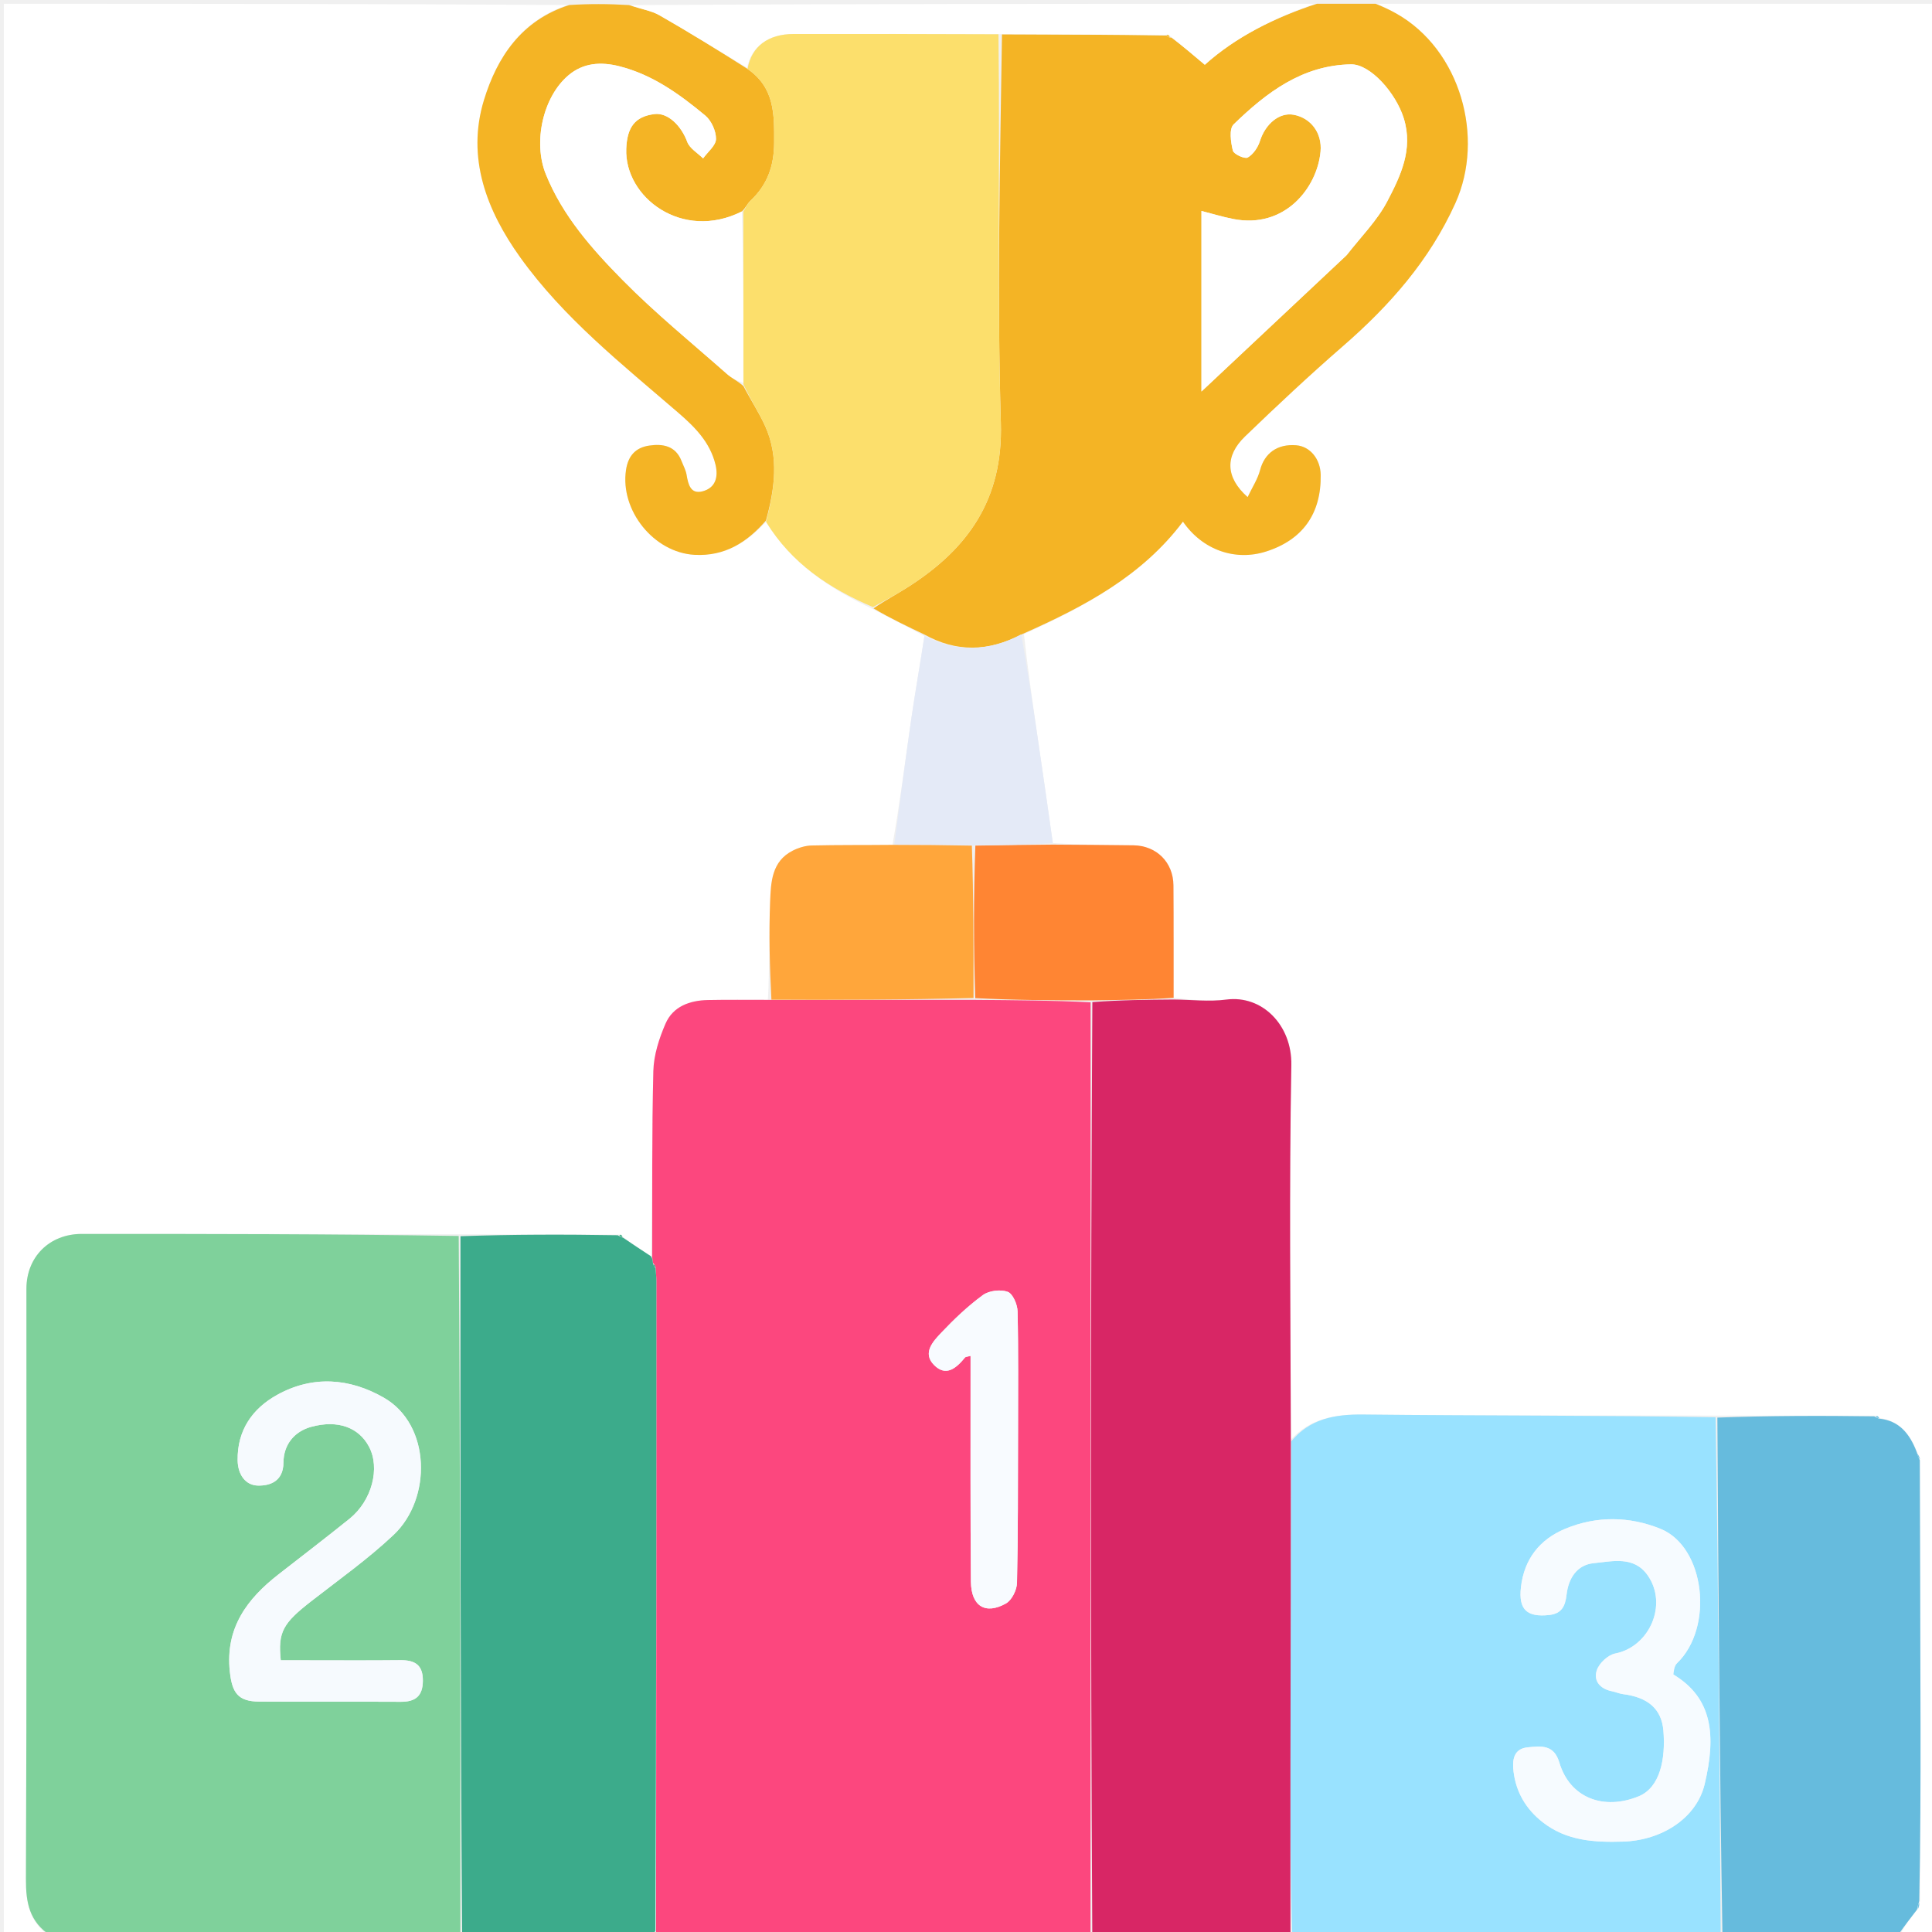
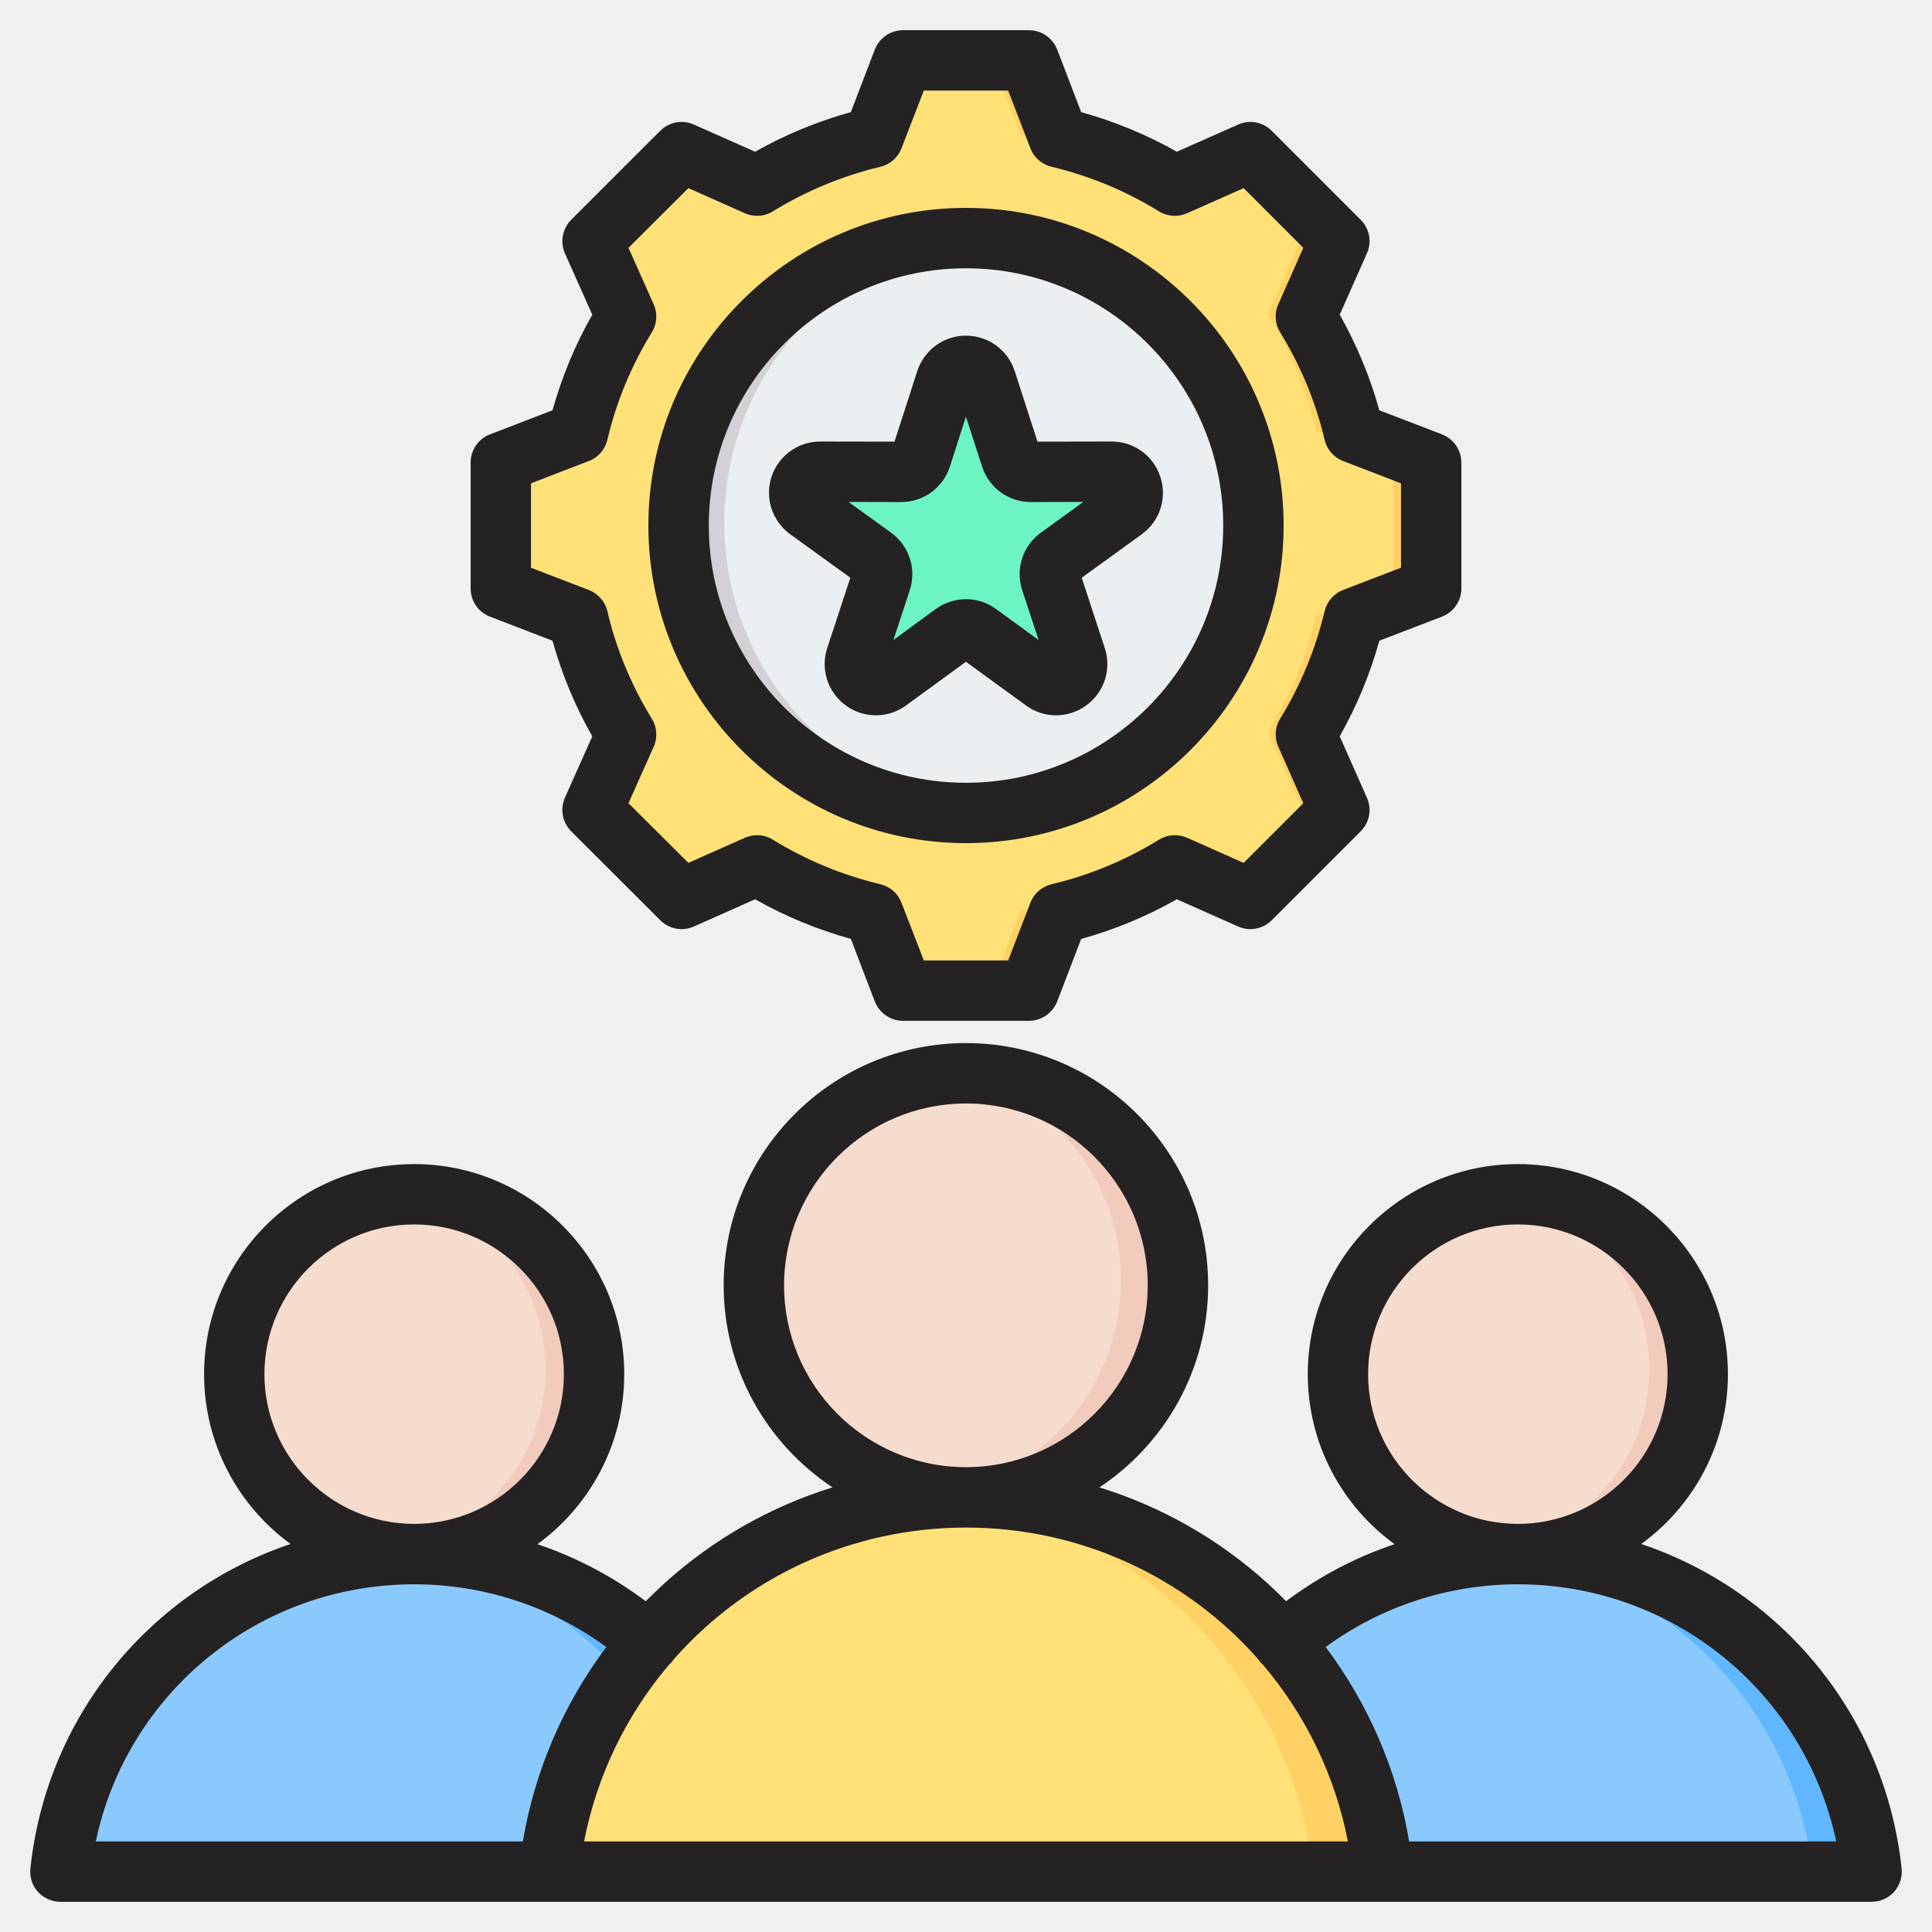
- <svg xmlns="http://www.w3.org/2000/svg" version="1.1" id="Layer_1" x="0px" y="0px" width="100%" viewBox="0 0 512 512" enable-background="new 0 0 512 512" xml:space="preserve">
-   <path fill="#FFFFFF" opacity="1" stroke="none" d=" M365,1   C414.298,1 463.597,1 512.948,1   C512.948,171.667 512.948,342.333 512.948,513   C509.969,513 506.971,513 503.583,512.671   C504.804,510.247 506.414,508.153 508.28,505.904   C508.609,505.182 508.683,504.615 508.827,503.582   C508.921,488.158 508.982,473.201 508.959,458.244   C508.923,434.482 508.831,410.72 508.823,386.664   C508.595,385.897 508.308,385.424 507.97,384.601   C506.057,379.816 503.233,376.521 497.987,375.748   C497.665,375.221 497.379,375.12 496.553,375.168   C482.44,375.148 468.793,375.19 454.674,375.153   C423.235,375.05 392.266,375.211 361.303,374.867   C353.704,374.783 347.178,375.938 342.093,381.537   C342.013,348.127 341.619,315.174 342.219,282.24   C342.41,271.696 334.509,263.645 324.992,264.899   C320.42,265.502 315.693,264.925 311.021,264.424   C311.002,254.184 311.049,244.403 310.974,234.622   C310.928,228.514 306.488,224.107 300.388,224.015   C293.264,223.909 286.138,223.891 279.009,223.417   C277.837,215.002 276.669,207.004 275.502,199.006   C274.002,188.724 272.502,178.441 271.355,168.054   C287.503,160.688 302.71,152.595 313.492,138.236   C318.671,145.73 327.279,148.783 335.535,146.154   C345.209,143.073 350.153,136.139 350,125.87   C349.937,121.648 347.191,118.304 343.538,118.003   C338.487,117.586 335.104,120.118 333.937,124.566   C333.307,126.971 331.854,129.16 330.634,131.735   C324.72,126.483 324.606,120.811 329.956,115.656   C338.41,107.51 346.986,99.47 355.847,91.773   C368.253,80.998 378.854,68.997 385.702,53.812   C393.529,36.457 387.055,13.204 370.056,3.599   C368.408,2.667 366.687,1.863 365,1  z" />
-   <path fill="#FFFFFF" opacity="1" stroke="none" d=" M13,513   C9.003,513 5.005,513 1.006,513   C1.004,342.447 1.004,171.893 1.004,1   C50.687,1 100.375,1 150.385,1.333   C138.18,5.379 131.716,15.194 128.253,26.515   C123.578,41.8 128.957,55.757 137.835,68.163   C149.362,84.27 164.846,96.523 179.707,109.339   C184.098,113.125 188.182,117.178 189.615,123.146   C190.423,126.514 189.556,129.313 186.195,130.198   C182.996,131.04 182.375,128.353 181.95,125.812   C181.74,124.555 181.075,123.372 180.606,122.159   C179.041,118.116 175.614,117.557 172.051,118.083   C168.548,118.6 166.477,120.667 165.897,124.558   C164.301,135.273 173.27,146.441 184.056,147.035   C192.119,147.479 197.992,143.705 203.013,138.302   C209.788,149.337 219.779,155.96 231.166,161.336   C235.868,163.832 240.433,165.998 244.986,168.567   C243.763,176.46 242.443,183.935 241.364,191.445   C239.813,202.228 238.439,213.037 236.525,223.901   C229.075,223.978 222.087,223.902 215.104,224.063   C213.414,224.102 211.611,224.659 210.086,225.428   C204.493,228.249 204.296,233.8 204.092,238.922   C203.748,247.558 203.98,256.217 203.506,264.921   C197.899,264.983 192.754,264.919 187.613,265.021   C182.781,265.118 178.353,266.695 176.362,271.304   C174.668,275.225 173.252,279.601 173.146,283.812   C172.733,300.225 172.889,316.652 172.533,332.937   C169.846,331.191 167.461,329.583 164.982,327.743   C164.68,327.164 164.39,327.075 163.556,327.17   C149.414,327.115 135.737,327.133 121.592,327.086   C87.966,327.014 54.808,326.998 21.651,327.006   C13.099,327.009 7.001,333.094 7.001,341.549   C6.998,393.701 7.095,445.854 6.873,498.006   C6.847,504.191 7.764,509.297 13,513  z" />
-   <path fill="#FC477E" opacity="1" stroke="none" d=" M172.834,333.074   C172.889,316.652 172.733,300.225 173.146,283.812   C173.252,279.601 174.668,275.225 176.362,271.304   C178.353,266.695 182.781,265.118 187.613,265.021   C192.754,264.919 197.899,264.983 203.972,264.98   C222.596,264.97 240.29,264.955 258.453,264.975   C268.958,265.061 278.994,265.113 289.021,265.623   C289.008,348.387 289.004,430.694 289,513   C250.979,513 212.958,513 174.447,512.748   C173.905,512.334 173.853,512.174 173.861,511.547   C173.932,453.869 173.944,396.657 173.943,339.445   C173.943,338.287 173.79,337.13 173.724,335.741   C173.58,335.223 173.342,335.035 173.004,334.632   C172.932,333.904 172.883,333.489 172.834,333.074  M269.791,379.5   C269.79,368.837 269.912,358.172 269.668,347.515   C269.627,345.688 268.41,342.842 267.049,342.344   C265.163,341.653 262.098,342.019 260.473,343.209   C256.481,346.132 252.831,349.605 249.419,353.211   C247.254,355.499 244.391,358.556 247.519,361.731   C250.721,364.981 253.48,362.518 255.747,359.744   C255.902,359.554 256.309,359.57 257.209,359.323   C257.209,361.21 257.208,362.943 257.209,364.676   C257.223,382.836 257.142,400.996 257.304,419.154   C257.362,425.646 261.14,428.003 266.597,424.93   C268.146,424.058 269.473,421.366 269.516,419.477   C269.813,406.49 269.743,393.493 269.791,379.5  z" />
-   <path fill="#7FD19B" opacity="1" stroke="none" d=" M13.469,513   C7.764,509.297 6.847,504.191 6.873,498.006   C7.095,445.854 6.998,393.701 7.001,341.549   C7.001,333.094 13.099,327.009 21.651,327.006   C54.808,326.998 87.966,327.014 121.561,327.544   C122,389.711 122,451.355 122,513   C85.979,513 49.958,513 13.469,513  M79.65,439.996   C77.876,439.996 76.103,439.996 74.406,439.996   C73.623,432.472 74.982,430.169 82.59,424.251   C89.932,418.539 97.572,413.115 104.314,406.753   C114.505,397.135 114.198,377.586 101.771,370.43   C92.626,365.163 82.85,364.468 73.488,369.628   C66.95,373.231 62.848,378.98 62.975,387.002   C63.033,390.712 64.992,393.593 68.296,393.69   C71.579,393.785 75.089,392.543 75.118,387.605   C75.146,382.865 77.963,379.358 82.484,378.125   C89.578,376.191 95.067,378.312 97.763,383.339   C100.822,389.041 98.576,397.703 92.614,402.496   C86.421,407.474 80.117,412.314 73.846,417.193   C65.443,423.73 59.681,431.442 60.904,442.961   C61.508,448.646 63.087,450.908 68.703,450.943   C81.197,451.022 93.691,450.924 106.185,450.994   C110.081,451.016 112.041,449.493 112.065,445.402   C112.09,441.183 109.918,439.924 106.099,439.967   C97.604,440.061 89.108,439.996 79.65,439.996  z" />
-   <path fill="#99E2FF" opacity="1" stroke="none" d=" M342.164,382.001   C347.178,375.938 353.704,374.783 361.303,374.867   C392.266,375.211 423.235,375.05 454.651,375.6   C455.4,421.749 455.7,467.375 456,513   C418.312,513 380.625,513 342.461,512.531   C341.983,497.278 341.961,482.493 341.985,467.709   C342.031,439.14 342.103,410.57 342.164,382.001  M443.187,443.595   C443.583,442.643 443.731,441.431 444.413,440.777   C454.268,431.33 451.899,409.958 440.034,405.148   C431.842,401.827 423.135,401.678 414.784,405.151   C407.966,407.986 403.901,413.253 403.063,420.65   C402.392,426.58 404.681,428.623 410.523,427.995   C413.868,427.636 414.804,425.652 415.154,422.614   C415.65,418.309 417.867,414.681 422.406,414.247   C427.35,413.773 432.997,412.26 436.664,417.498   C442.067,425.215 437.143,436.432 428.036,438.201   C426.148,438.568 423.822,440.737 423.19,442.586   C422.195,445.494 424.094,447.6 427.255,448.216   C428.221,448.404 429.148,448.838 430.118,448.96   C436.6,449.775 440.336,452.794 440.818,458.639   C441.441,466.182 439.933,473.73 434.253,476.05   C424.967,479.844 416.021,476.473 413.239,467.085   C411.796,462.216 408.318,462.738 404.912,463.054   C401.093,463.407 400.741,466.433 401.096,469.412   C401.757,474.946 404.395,479.425 408.796,482.88   C415.122,487.846 422.487,488.28 430.098,488.045   C440.466,487.724 449.636,481.774 451.762,472.782   C454.817,459.862 453.868,449.991 443.187,443.595  z" />
-   <path fill="#D82665" opacity="1" stroke="none" d=" M342.093,381.537   C342.103,410.57 342.031,439.14 341.985,467.709   C341.961,482.493 341.983,497.278 341.992,512.531   C324.646,513 307.292,513 289.469,513   C289.004,430.694 289.008,348.387 289.484,265.567   C296.983,264.996 304.009,264.94 311.036,264.883   C315.693,264.925 320.42,265.502 324.992,264.899   C334.509,263.645 342.41,271.696 342.219,282.24   C341.619,315.174 342.013,348.127 342.093,381.537  z" />
-   <path fill="#F4B425" opacity="1" stroke="none" d=" M244.997,168.164   C240.433,165.998 235.868,163.832 231.49,161.217   C234.7,159.023 237.798,157.392 240.736,155.512   C256.567,145.382 265.842,132.329 265.237,112.078   C264.213,77.797 265.03,43.461 265.535,9.108   C280.336,9.127 294.674,9.187 309.149,9.428   C309.518,9.825 309.793,9.94 310.47,9.986   C313.579,12.339 316.328,14.663 319.287,17.163   C327.426,9.826 337.794,4.647 349,1   C354.022,1 359.044,1 364.533,1   C366.687,1.863 368.408,2.667 370.056,3.599   C387.055,13.204 393.529,36.457 385.702,53.812   C378.854,68.997 368.253,80.998 355.847,91.773   C346.986,99.47 338.41,107.51 329.956,115.656   C324.606,120.811 324.72,126.483 330.634,131.735   C331.854,129.16 333.307,126.971 333.937,124.566   C335.104,120.118 338.487,117.586 343.538,118.003   C347.191,118.304 349.937,121.648 350,125.87   C350.153,136.139 345.209,143.073 335.535,146.154   C327.279,148.783 318.671,145.73 313.492,138.236   C302.71,152.595 287.503,160.688 270.981,168.008   C261.854,172.796 253.435,172.827 244.997,168.164  M357.015,67.48   C360.616,62.804 364.945,58.509 367.639,53.359   C371.136,46.672 374.55,39.639 372.039,31.432   C369.962,24.645 363.139,16.97 358.026,17.053   C345.121,17.264 335.593,24.543 326.912,32.976   C325.682,34.172 326.177,37.677 326.717,39.91   C326.946,40.859 329.862,42.194 330.652,41.748   C332.115,40.923 333.366,39.061 333.899,37.375   C335.336,32.83 339.046,29.712 342.835,30.41   C347.346,31.241 350.419,35.181 349.958,40.169   C349.07,49.763 340.495,60.738 326.801,58.031   C323.886,57.454 321.03,56.576 318.399,55.901   C318.399,71.449 318.399,86.948 318.399,103.754   C331.684,91.288 344.101,79.637 357.015,67.48  z" />
-   <path fill="#3CAB8B" opacity="1" stroke="none" d=" M122.469,513   C122,451.355 122,389.711 122.03,327.609   C135.737,327.133 149.414,327.115 163.686,327.351   C164.503,327.819 164.768,327.942 165.075,327.975   C167.461,329.583 169.846,331.191 172.533,332.937   C172.883,333.489 172.932,333.904 173.054,334.84   C173.248,335.634 173.442,335.838 173.708,335.972   C173.79,337.13 173.943,338.287 173.943,339.445   C173.944,396.657 173.932,453.869 173.678,511.667   C173.217,512.459 173.072,512.708 173,513   C156.312,513 139.625,513 122.469,513  z" />
-   <path fill="#66BBDD" opacity="1" stroke="none" d=" M456.469,513   C455.7,467.375 455.4,421.749 455.123,375.678   C468.793,375.19 482.44,375.148 496.687,375.349   C497.514,375.809 497.785,375.933 498.099,375.963   C503.233,376.521 506.057,379.816 507.973,384.883   C508.272,385.997 508.517,386.477 508.763,386.958   C508.831,410.72 508.923,434.482 508.959,458.244   C508.982,473.201 508.921,488.158 508.624,503.774   C508.242,504.975 508.133,505.517 508.025,506.059   C506.414,508.153 504.804,510.247 503.097,512.671   C487.646,513 472.292,513 456.469,513  z" />
-   <path fill="#F4B425" opacity="1" stroke="none" d=" M202.992,137.944   C197.992,143.705 192.119,147.479 184.056,147.035   C173.27,146.441 164.301,135.273 165.897,124.558   C166.477,120.667 168.548,118.6 172.051,118.083   C175.614,117.557 179.041,118.116 180.606,122.159   C181.075,123.372 181.74,124.555 181.95,125.812   C182.375,128.353 182.996,131.04 186.195,130.198   C189.556,129.313 190.423,126.514 189.615,123.146   C188.182,117.178 184.098,113.125 179.707,109.339   C164.846,96.523 149.362,84.27 137.835,68.163   C128.957,55.757 123.578,41.8 128.253,26.515   C131.716,15.194 138.18,5.379 150.854,1.333   C156.022,1 161.044,1 166.699,1.346   C169.806,2.442 172.521,2.771 174.712,4.019   C182.566,8.497 190.242,13.285 198.113,18.27   C205.34,23.28 205.186,30.348 205.157,37.789   C205.132,44.026 203.346,48.997 198.878,53.192   C198.068,53.951 197.61,55.084 196.602,56.04   C180.777,63.997 165.461,52.261 165.964,39.414   C166.187,33.694 168.289,30.87 173.433,30.23   C176.936,29.794 180.509,33.221 182.123,37.6   C182.764,39.34 184.881,40.536 186.326,41.98   C187.548,40.269 189.724,38.571 189.748,36.843   C189.778,34.744 188.531,31.972 186.9,30.617   C180.105,24.973 172.959,19.79 164.133,17.56   C159.207,16.315 154.565,16.636 150.631,19.964   C143.882,25.673 141.223,37.664 144.641,46.149   C149.096,57.21 156.902,66.007 165.05,74.269   C173.718,83.059 183.359,90.891 192.63,99.079   C193.922,100.221 195.528,101.006 197.02,102.314   C198.98,106.085 201.182,109.373 202.785,112.932   C206.502,121.179 205.293,129.584 202.992,137.944  z" />
-   <path fill="#FFFFFF" opacity="1" stroke="none" d=" M197.985,17.956   C190.242,13.285 182.566,8.497 174.712,4.019   C172.521,2.771 169.806,2.442 167.165,1.346   C227.354,1 287.708,1 348.531,1   C337.794,4.647 327.426,9.826 319.287,17.163   C316.328,14.663 313.579,12.339 310.361,9.761   C309.674,9.166 309.38,9.079 309.012,9.246   C294.674,9.187 280.336,9.127 265.066,9.042   C246.183,9.01 228.232,8.986 210.282,9.01   C203.584,9.019 199.135,12.31 197.985,17.956  z" />
-   <path fill="#4EA28A" opacity="1" stroke="none" d=" M173.25,513   C173.072,512.708 173.217,512.459 173.618,512.133   C173.853,512.174 173.905,512.334 173.978,512.748   C174,513 173.5,513 173.25,513  z" />
-   <path fill="#FF8533" opacity="1" stroke="none" d=" M311.021,264.424   C304.009,264.94 296.983,264.996 289.493,265.108   C278.994,265.113 268.958,265.061 258.458,264.512   C258.002,250.731 258.009,237.448 258.48,224.098   C265.633,223.966 272.323,223.9 279.013,223.834   C286.138,223.891 293.264,223.909 300.388,224.015   C306.488,224.107 310.928,228.514 310.974,234.622   C311.049,244.403 311.002,254.184 311.021,264.424  z" />
-   <path fill="#E4EAF7" opacity="1" stroke="none" d=" M279.009,223.417   C272.323,223.9 265.633,223.966 258.014,224.033   C250.387,223.967 243.688,223.901 236.989,223.835   C238.439,213.037 239.813,202.228 241.364,191.445   C242.443,183.935 243.763,176.46 244.986,168.567   C253.435,172.827 261.854,172.796 270.628,168.112   C272.502,178.441 274.002,188.724 275.502,199.006   C276.669,207.004 277.837,215.002 279.009,223.417  z" />
-   <path fill="#71C3E4" opacity="1" stroke="none" d=" M508.823,386.664   C508.517,386.477 508.272,385.997 508.023,385.233   C508.308,385.424 508.595,385.897 508.823,386.664  z" />
-   <path fill="#71C3E4" opacity="1" stroke="none" d=" M508.28,505.904   C508.133,505.517 508.242,504.975 508.554,504.241   C508.683,504.615 508.609,505.182 508.28,505.904  z" />
-   <path fill="#74C6E6" opacity="1" stroke="none" d=" M497.987,375.748   C497.785,375.933 497.514,375.809 497.153,375.41   C497.379,375.12 497.665,375.221 497.987,375.748  z" />
-   <path fill="#FCDF6C" opacity="1" stroke="none" d=" M198.113,18.27   C199.135,12.31 203.584,9.019 210.282,9.01   C228.232,8.986 246.183,9.01 264.603,9.082   C265.03,43.461 264.213,77.797 265.237,112.078   C265.842,132.329 256.567,145.382 240.736,155.512   C237.798,157.392 234.7,159.023 231.352,160.887   C219.779,155.96 209.788,149.337 203.013,138.302   C205.293,129.584 206.502,121.179 202.785,112.932   C201.182,109.373 198.98,106.085 197.024,101.849   C196.995,86.031 196.992,71.038 196.989,56.045   C197.61,55.084 198.068,53.951 198.878,53.192   C203.346,48.997 205.132,44.026 205.157,37.789   C205.186,30.348 205.34,23.28 198.113,18.27  z" />
-   <path fill="#FFA63B" opacity="1" stroke="none" d=" M236.525,223.901   C243.688,223.901 250.387,223.967 257.551,224.099   C258.009,237.448 258.002,250.731 257.99,264.477   C240.29,264.955 222.596,264.97 204.435,264.926   C203.98,256.217 203.748,247.558 204.092,238.922   C204.296,233.8 204.493,228.249 210.086,225.428   C211.611,224.659 213.414,224.102 215.104,224.063   C222.087,223.902 229.075,223.978 236.525,223.901  z" />
-   <path fill="#4AB48E" opacity="1" stroke="none" d=" M164.982,327.743   C164.768,327.942 164.503,327.819 164.151,327.424   C164.39,327.075 164.68,327.164 164.982,327.743  z" />
-   <path fill="#F8FBFF" opacity="1" stroke="none" d=" M269.791,380   C269.743,393.493 269.813,406.49 269.516,419.477   C269.473,421.366 268.146,424.058 266.597,424.93   C261.14,428.003 257.362,425.646 257.304,419.154   C257.142,400.996 257.223,382.836 257.209,364.676   C257.208,362.943 257.209,361.21 257.209,359.323   C256.309,359.57 255.902,359.554 255.747,359.744   C253.48,362.518 250.721,364.981 247.519,361.731   C244.391,358.556 247.254,355.499 249.419,353.211   C252.831,349.605 256.481,346.132 260.473,343.209   C262.098,342.019 265.163,341.653 267.049,342.344   C268.41,342.842 269.627,345.688 269.668,347.515   C269.912,358.172 269.79,368.837 269.791,380  z" />
-   <path fill="#4EA28A" opacity="1" stroke="none" d=" M173.724,335.741   C173.442,335.838 173.248,335.634 173.077,335.153   C173.342,335.035 173.58,335.223 173.724,335.741  z" />
-   <path fill="#F6FAFE" opacity="1" stroke="none" d=" M80.131,439.996   C89.108,439.996 97.604,440.061 106.099,439.967   C109.918,439.924 112.09,441.183 112.065,445.402   C112.041,449.493 110.081,451.016 106.185,450.994   C93.691,450.924 81.197,451.022 68.703,450.943   C63.087,450.908 61.508,448.646 60.904,442.961   C59.681,431.442 65.443,423.73 73.846,417.193   C80.117,412.314 86.421,407.474 92.614,402.496   C98.576,397.703 100.822,389.041 97.763,383.339   C95.067,378.312 89.578,376.191 82.484,378.125   C77.963,379.358 75.146,382.865 75.118,387.605   C75.089,392.543 71.579,393.785 68.296,393.69   C64.992,393.593 63.033,390.712 62.975,387.002   C62.848,378.98 66.95,373.231 73.488,369.628   C82.85,364.468 92.626,365.163 101.771,370.43   C114.198,377.586 114.505,397.135 104.314,406.753   C97.572,413.115 89.932,418.539 82.59,424.251   C74.982,430.169 73.623,432.472 74.406,439.996   C76.103,439.996 77.876,439.996 80.131,439.996  z" />
-   <path fill="#F6FBFF" opacity="1" stroke="none" d=" M443.48,443.769   C453.868,449.991 454.817,459.862 451.762,472.782   C449.636,481.774 440.466,487.724 430.098,488.045   C422.487,488.28 415.122,487.846 408.796,482.88   C404.395,479.425 401.757,474.946 401.096,469.412   C400.741,466.433 401.093,463.407 404.912,463.054   C408.318,462.738 411.796,462.216 413.239,467.085   C416.021,476.473 424.967,479.844 434.253,476.05   C439.933,473.73 441.441,466.182 440.818,458.639   C440.336,452.794 436.6,449.775 430.118,448.96   C429.148,448.838 428.221,448.404 427.255,448.216   C424.094,447.6 422.195,445.494 423.19,442.586   C423.822,440.737 426.148,438.568 428.036,438.201   C437.143,436.432 442.067,425.215 436.664,417.498   C432.997,412.26 427.35,413.773 422.406,414.247   C417.867,414.681 415.65,418.309 415.154,422.614   C414.804,425.652 413.868,427.636 410.523,427.995   C404.681,428.623 402.392,426.58 403.063,420.65   C403.901,413.253 407.966,407.986 414.784,405.151   C423.135,401.678 431.842,401.827 440.034,405.148   C451.899,409.958 454.268,431.33 444.413,440.777   C443.731,441.431 443.583,442.643 443.48,443.769  z" />
-   <path fill="#FFFFFF" opacity="1" stroke="none" d=" M356.766,67.733   C344.101,79.637 331.684,91.288 318.399,103.754   C318.399,86.948 318.399,71.449 318.399,55.901   C321.03,56.576 323.886,57.454 326.801,58.031   C340.495,60.738 349.07,49.763 349.958,40.169   C350.419,35.181 347.346,31.241 342.835,30.41   C339.046,29.712 335.336,32.83 333.899,37.375   C333.366,39.061 332.115,40.923 330.652,41.748   C329.862,42.194 326.946,40.859 326.717,39.91   C326.177,37.677 325.682,34.172 326.912,32.976   C335.593,24.543 345.121,17.264 358.026,17.053   C363.139,16.97 369.962,24.645 372.039,31.432   C374.55,39.639 371.136,46.672 367.639,53.359   C364.945,58.509 360.616,62.804 356.766,67.733  z" />
-   <path fill="#F6C039" opacity="1" stroke="none" d=" M309.149,9.428   C309.38,9.079 309.674,9.166 310.001,9.731   C309.793,9.94 309.518,9.825 309.149,9.428  z" />
-   <path fill="#FFFFFF" opacity="1" stroke="none" d=" M196.602,56.04   C196.992,71.038 196.995,86.031 196.993,101.49   C195.528,101.006 193.922,100.221 192.63,99.079   C183.359,90.891 173.718,83.059 165.05,74.269   C156.902,66.007 149.096,57.21 144.641,46.149   C141.223,37.664 143.882,25.673 150.631,19.964   C154.565,16.636 159.207,16.315 164.133,17.56   C172.959,19.79 180.105,24.973 186.9,30.617   C188.531,31.972 189.778,34.744 189.748,36.843   C189.724,38.571 187.548,40.269 186.326,41.98   C184.881,40.536 182.764,39.34 182.123,37.6   C180.509,33.221 176.936,29.794 173.433,30.23   C168.289,30.87 166.187,33.694 165.964,39.414   C165.461,52.261 180.777,63.997 196.602,56.04  z" />
+ <svg xmlns="http://www.w3.org/2000/svg" width="30" height="30" viewBox="0 0 30 30" fill="none">
+   <g clip-path="url(#clip0_1_164)">
+     <path fill-rule="evenodd" clip-rule="evenodd" d="M16.438 2.094C17.076 2.246 17.685 2.499 18.243 2.842L19.416 2.321L20.798 3.704L20.277 4.876C20.621 5.435 20.874 6.044 21.026 6.682L22.223 7.142V9.097L21.026 9.558C20.874 10.196 20.621 10.805 20.277 11.363L20.798 12.536L19.416 13.918L18.243 13.397C17.685 13.741 17.076 13.994 16.438 14.146L15.977 15.342H14.022L13.562 14.145C12.924 13.994 12.315 13.741 11.757 13.397L10.584 13.918L9.202 12.536L9.722 11.363C9.379 10.805 9.126 10.195 8.974 9.558L7.777 9.097V7.142L8.974 6.681C9.126 6.044 9.379 5.435 9.722 4.876L9.202 3.704L10.584 2.321L11.757 2.842C12.315 2.498 12.924 2.246 13.562 2.094L14.023 0.897H15.977L16.438 2.094Z" fill="#FFE177" />
+     <path fill-rule="evenodd" clip-rule="evenodd" d="M11.757 13.397L10.584 13.918L10.403 13.738L11.503 13.249C11.587 13.3 11.671 13.35 11.757 13.397ZM16.438 2.094C17.076 2.246 17.685 2.499 18.243 2.842L17.91 2.99C17.352 2.647 16.489 2.246 15.851 2.094L15.39 0.897H15.977L16.438 2.094ZM18.244 13.397C17.685 13.741 17.076 13.994 16.438 14.146L15.977 15.342H15.39L15.851 14.146C16.489 13.994 17.352 13.593 17.91 13.249L18.244 13.397ZM10.403 2.502L10.584 2.321L11.757 2.842C11.671 2.89 11.587 2.939 11.503 2.99L10.403 2.502ZM19.009 2.502L19.416 2.321L20.798 3.704L20.277 4.876C20.621 5.435 20.874 6.044 21.026 6.682L22.223 7.142V9.097L21.026 9.558C20.874 10.196 20.621 10.805 20.277 11.363L20.798 12.536L19.416 13.918L19.009 13.737L20.211 12.536L19.69 11.363C20.034 10.805 20.287 10.195 20.438 9.558L21.635 9.097V7.142L20.439 6.682C20.287 6.044 20.034 5.435 19.69 4.876L20.211 3.704L19.009 2.502Z" fill="#FFD064" />
+     <path d="M16.025 12.457C18.423 11.89 19.908 9.486 19.341 7.088C18.774 4.689 16.37 3.205 13.972 3.771C11.573 4.338 10.089 6.742 10.656 9.141C11.223 11.539 13.627 13.024 16.025 12.457Z" fill="#ECEFF1" />
+     <path fill-rule="evenodd" clip-rule="evenodd" d="M15 3.657C12.535 3.657 10.537 5.655 10.537 8.12C10.537 10.585 12.535 12.583 15 12.583C15.12 12.583 15.238 12.578 15.355 12.569C13.056 12.388 11.247 10.465 11.247 8.12C11.247 5.774 13.056 3.852 15.355 3.671C15.238 3.661 15.12 3.657 15 3.657Z" fill="#D1D1D6" />
+     <path fill-rule="evenodd" clip-rule="evenodd" d="M15.311 5.867L15.696 7.06C15.741 7.198 15.863 7.287 16.008 7.287L17.262 7.285C17.406 7.284 17.529 7.373 17.573 7.51C17.618 7.647 17.571 7.791 17.454 7.876L16.438 8.611C16.321 8.696 16.274 8.84 16.319 8.978L16.709 10.17C16.754 10.307 16.707 10.451 16.59 10.536C16.474 10.62 16.322 10.62 16.206 10.535L15.193 9.796C15.076 9.711 14.924 9.711 14.807 9.796L13.794 10.535C13.678 10.62 13.526 10.62 13.41 10.536C13.293 10.451 13.246 10.307 13.291 10.17L13.681 8.978C13.726 8.84 13.679 8.696 13.562 8.611L12.546 7.876C12.429 7.791 12.382 7.647 12.427 7.51C12.471 7.373 12.594 7.284 12.738 7.285L13.992 7.287C14.137 7.287 14.259 7.198 14.304 7.061L14.689 5.867C14.733 5.73 14.856 5.641 15 5.641C15.144 5.641 15.267 5.73 15.311 5.867Z" fill="#6CF5C2" />
+     <path fill-rule="evenodd" clip-rule="evenodd" d="M1.372 29.091L11.49 29.091C11.766 29.091 11.97 28.84 11.915 28.57C11.395 26.017 9.137 24.096 6.431 24.096C3.724 24.096 1.467 26.017 0.946 28.57C0.891 28.84 1.096 29.091 1.372 29.091Z" fill="#8AC9FE" />
+     <path fill-rule="evenodd" clip-rule="evenodd" d="M10.501 29.091H11.49C11.766 29.091 11.97 28.84 11.915 28.57C11.395 26.017 9.137 24.096 6.431 24.096C6.264 24.096 6.099 24.103 5.936 24.117C8.42 24.335 10.438 26.174 10.926 28.57C10.981 28.84 10.777 29.091 10.501 29.091Z" fill="#60B7FF" />
+     <path d="M9.221 21.715C9.471 20.172 8.423 18.719 6.881 18.469C5.338 18.219 3.885 19.267 3.635 20.809C3.385 22.352 4.432 23.805 5.975 24.055C7.518 24.306 8.971 23.258 9.221 21.715Z" fill="#F6DCCD" />
+     <path fill-rule="evenodd" clip-rule="evenodd" d="M6.431 18.436C7.994 18.436 9.261 19.703 9.261 21.266C9.261 22.828 7.994 24.096 6.431 24.096C6.297 24.096 6.165 24.086 6.037 24.068C7.413 23.876 8.472 22.695 8.472 21.266C8.472 19.836 7.413 18.655 6.037 18.463C6.166 18.445 6.297 18.436 6.431 18.436Z" fill="#F1CBBC" />
+     <path fill-rule="evenodd" clip-rule="evenodd" d="M18.51 29.091L28.628 29.091C28.904 29.091 29.109 28.84 29.053 28.57C28.533 26.017 26.276 24.096 23.569 24.096C20.863 24.096 18.605 26.017 18.085 28.57C18.029 28.84 18.234 29.091 18.51 29.091Z" fill="#8AC9FE" />
+     <path fill-rule="evenodd" clip-rule="evenodd" d="M27.639 29.091H28.628C28.904 29.091 29.109 28.84 29.053 28.57C28.533 26.017 26.276 24.096 23.569 24.096C23.402 24.096 23.238 24.103 23.075 24.117C25.558 24.335 27.576 26.174 28.064 28.57C28.119 28.84 27.915 29.091 27.639 29.091Z" fill="#60B7FF" />
+     <path d="M26.323 21.928C26.683 20.407 25.741 18.883 24.221 18.523C22.7 18.164 21.175 19.105 20.816 20.626C20.456 22.147 21.398 23.671 22.919 24.03C24.439 24.39 25.964 23.448 26.323 21.928Z" fill="#F6DCCD" />
+     <path fill-rule="evenodd" clip-rule="evenodd" d="M23.569 18.436C25.132 18.436 26.399 19.703 26.399 21.266C26.399 22.828 25.132 24.096 23.569 24.096C23.435 24.096 23.304 24.086 23.175 24.068C24.551 23.876 25.611 22.695 25.611 21.266C25.611 19.836 24.551 18.655 23.175 18.463C23.304 18.445 23.435 18.436 23.569 18.436Z" fill="#F1CBBC" />
+     <path fill-rule="evenodd" clip-rule="evenodd" d="M9.038 29.103H20.962C21.288 29.103 21.529 28.808 21.464 28.489C20.851 25.48 18.19 23.216 15 23.216C11.81 23.216 9.149 25.48 8.536 28.489C8.471 28.808 8.712 29.103 9.038 29.103Z" fill="#FFE177" />
+     <path fill-rule="evenodd" clip-rule="evenodd" d="M19.796 29.103H20.962C21.288 29.103 21.529 28.808 21.464 28.489C20.851 25.48 18.19 23.216 15 23.216C14.803 23.216 14.609 23.224 14.417 23.241C17.344 23.498 19.723 25.665 20.298 28.489C20.363 28.808 20.122 29.103 19.796 29.103Z" fill="#FFD064" />
+     <path d="M18.288 20.412C18.582 18.594 17.347 16.881 15.529 16.586C13.711 16.291 11.998 17.526 11.704 19.344C11.409 21.163 12.644 22.875 14.462 23.17C16.28 23.465 17.993 22.23 18.288 20.412Z" fill="#F6DCCD" />
+     <path fill-rule="evenodd" clip-rule="evenodd" d="M15 16.545C16.842 16.545 18.335 18.038 18.335 19.88C18.335 21.723 16.842 23.216 15 23.216C14.842 23.216 14.687 23.205 14.535 23.183C16.157 22.957 17.406 21.565 17.406 19.88C17.406 18.196 16.157 16.804 14.535 16.578C14.687 16.556 14.842 16.545 15 16.545Z" fill="#F1CBBC" />
+     <path fill-rule="evenodd" clip-rule="evenodd" d="M15.311 5.867L15.696 7.06C15.738 7.191 15.851 7.278 15.986 7.286L15.641 7.287C15.496 7.287 15.373 7.198 15.329 7.06L14.944 5.867C14.92 5.794 14.875 5.735 14.816 5.696C14.869 5.66 14.932 5.641 15 5.641C15.144 5.641 15.267 5.73 15.311 5.867ZM16.917 7.285C17.051 7.293 17.164 7.38 17.206 7.51C17.251 7.647 17.204 7.791 17.087 7.876L16.071 8.611C15.954 8.696 15.907 8.84 15.952 8.978L16.342 10.17C16.387 10.307 16.34 10.451 16.223 10.536C16.221 10.537 16.218 10.539 16.215 10.541C16.33 10.62 16.477 10.618 16.59 10.536C16.707 10.451 16.754 10.307 16.709 10.17L16.319 8.978C16.274 8.84 16.321 8.696 16.438 8.611L17.454 7.876C17.571 7.791 17.618 7.647 17.573 7.51C17.529 7.373 17.406 7.284 17.262 7.285L16.917 7.285ZM14.816 9.79C14.813 9.792 14.81 9.794 14.807 9.796L13.794 10.535C13.681 10.618 13.534 10.62 13.418 10.541C13.421 10.539 13.424 10.537 13.427 10.535L14.44 9.796C14.554 9.713 14.701 9.711 14.816 9.79ZM12.716 7.285C12.723 7.285 12.731 7.284 12.738 7.285L13.647 7.286C13.64 7.287 13.632 7.287 13.625 7.287L12.716 7.285Z" fill="#00E499" />
+     <path fill-rule="evenodd" clip-rule="evenodd" d="M13.992 7.796C14.34 7.796 14.643 7.575 14.75 7.245L14.999 6.47L15.25 7.245C15.357 7.575 15.661 7.796 16.008 7.796L16.821 7.794L16.162 8.272C15.881 8.475 15.765 8.833 15.873 9.164L16.127 9.938L15.467 9.457C15.329 9.355 15.164 9.304 14.999 9.304C14.836 9.304 14.671 9.355 14.53 9.457L13.873 9.938L14.127 9.164C14.235 8.833 14.116 8.475 13.838 8.272L13.176 7.794L13.992 7.796ZM13.204 8.971L12.845 10.064C12.738 10.393 12.853 10.751 13.135 10.955C13.272 11.057 13.438 11.107 13.601 11.107C13.766 11.107 13.929 11.056 14.069 10.954L14.999 10.276L15.931 10.954C16.209 11.158 16.584 11.159 16.866 10.955C17.147 10.751 17.263 10.393 17.155 10.064L16.797 8.971L17.729 8.296C18.01 8.093 18.126 7.735 18.018 7.406C17.913 7.077 17.607 6.856 17.263 6.856C17.263 6.856 17.263 6.856 17.26 6.856L16.11 6.858L15.757 5.763C15.649 5.434 15.346 5.212 14.999 5.212C14.654 5.212 14.351 5.434 14.243 5.763L13.89 6.858L12.738 6.856C12.39 6.856 12.087 7.077 11.979 7.406C11.874 7.735 11.99 8.093 12.271 8.296L13.204 8.971ZM14.999 4.166C12.798 4.166 11.006 5.958 11.006 8.16C11.006 10.363 12.798 12.155 14.999 12.155C17.202 12.155 18.994 10.363 18.994 8.16C18.994 5.958 17.202 4.166 14.999 4.166ZM14.999 13.092C17.72 13.092 19.932 10.88 19.932 8.16C19.932 5.441 17.72 3.228 14.999 3.228C12.28 3.228 10.068 5.441 10.068 8.16C10.068 10.88 12.28 13.092 14.999 13.092ZM8.245 7.505V8.816L9.142 9.161C9.285 9.216 9.395 9.339 9.431 9.49C9.569 10.079 9.803 10.641 10.12 11.158C10.203 11.289 10.214 11.453 10.151 11.594L9.759 12.472L10.689 13.399L11.566 13.009C11.706 12.947 11.872 12.957 12.001 13.039C12.52 13.357 13.082 13.59 13.669 13.73C13.821 13.766 13.943 13.873 13.998 14.017L14.345 14.914H15.655L16 14.018C16.055 13.873 16.179 13.766 16.331 13.73C16.918 13.59 17.48 13.357 17.996 13.039C18.128 12.957 18.291 12.947 18.434 13.009L19.311 13.399L20.238 12.472L19.849 11.593C19.786 11.452 19.797 11.289 19.88 11.158C20.197 10.64 20.428 10.079 20.569 9.49C20.605 9.339 20.712 9.216 20.856 9.161L21.755 8.815V7.505L20.858 7.16C20.712 7.104 20.605 6.981 20.569 6.831C20.431 6.241 20.197 5.68 19.88 5.162C19.797 5.031 19.786 4.867 19.849 4.726L20.238 3.848L19.311 2.921L18.434 3.311C18.291 3.374 18.128 3.363 17.996 3.282C17.48 2.963 16.918 2.731 16.331 2.59C16.179 2.554 16.055 2.447 16 2.303L15.655 1.406H14.345L13.998 2.303C13.943 2.447 13.821 2.554 13.669 2.59C13.082 2.731 12.52 2.963 12.001 3.282C11.872 3.363 11.706 3.374 11.566 3.311L10.689 2.921L9.759 3.848L10.151 4.727C10.214 4.868 10.203 5.031 10.12 5.163C9.803 5.68 9.569 6.241 9.431 6.83C9.395 6.981 9.288 7.104 9.142 7.159L8.245 7.505ZM7.608 9.575L8.579 9.949C8.725 10.467 8.929 10.965 9.197 11.434L8.772 12.386C8.695 12.563 8.733 12.77 8.869 12.908L10.253 14.29C10.391 14.427 10.598 14.466 10.774 14.387L11.725 13.964C12.194 14.229 12.693 14.435 13.212 14.579L13.584 15.551C13.656 15.732 13.829 15.851 14.022 15.851H15.977C16.171 15.851 16.344 15.732 16.416 15.551L16.788 14.58C17.307 14.436 17.806 14.229 18.274 13.964L19.226 14.387C19.402 14.466 19.609 14.427 19.747 14.29L21.129 12.908C21.267 12.771 21.305 12.563 21.225 12.386L20.803 11.434C21.068 10.965 21.275 10.467 21.418 9.949L22.392 9.575C22.571 9.506 22.692 9.332 22.692 9.138V7.183C22.692 6.989 22.571 6.815 22.392 6.745L21.418 6.371C21.275 5.853 21.068 5.356 20.803 4.886L21.225 3.935C21.305 3.757 21.267 3.55 21.129 3.413L19.747 2.031C19.609 1.893 19.402 1.855 19.226 1.934L18.274 2.356C17.803 2.091 17.307 1.885 16.788 1.741L16.416 0.769C16.344 0.588 16.171 0.469 15.978 0.469H14.023C13.829 0.469 13.656 0.588 13.584 0.769L13.212 1.741C12.693 1.885 12.194 2.091 11.725 2.356L10.774 1.934C10.598 1.855 10.391 1.893 10.253 2.03L8.869 3.413C8.734 3.55 8.695 3.757 8.772 3.934L9.197 4.887C8.929 5.356 8.725 5.853 8.579 6.371L7.608 6.745C7.426 6.815 7.308 6.989 7.308 7.183V9.138C7.308 9.331 7.426 9.505 7.608 9.575ZM21.881 28.594C21.697 27.494 21.25 26.461 20.585 25.575C21.446 24.944 22.491 24.601 23.569 24.601C25.982 24.601 28.023 26.284 28.513 28.594H21.881ZM6.431 24.601C7.509 24.601 8.552 24.944 9.415 25.575C8.75 26.461 8.303 27.495 8.119 28.594H1.487C1.975 26.284 4.018 24.601 6.431 24.601ZM4.106 21.338C4.106 20.056 5.149 19.013 6.431 19.013C7.713 19.013 8.756 20.056 8.756 21.338C8.756 22.62 7.713 23.662 6.431 23.663C5.149 23.662 4.106 22.62 4.106 21.338ZM14.999 23.72C13.201 23.721 11.576 24.503 10.465 25.762C10.454 25.779 10.441 25.796 10.427 25.813C10.413 25.828 10.399 25.841 10.385 25.854C9.734 26.622 9.271 27.556 9.07 28.594H11.924H20.93C20.729 27.556 20.265 26.622 19.615 25.854C19.601 25.841 19.587 25.828 19.573 25.813C19.559 25.797 19.546 25.779 19.535 25.762C18.424 24.503 16.799 23.721 15.001 23.72C15.001 23.72 15.001 23.72 14.999 23.72ZM12.175 19.959C12.175 18.402 13.443 17.135 14.999 17.135C16.557 17.135 17.822 18.402 17.822 19.959C17.822 21.515 16.557 22.782 15.001 22.782C15.001 22.782 15.001 22.782 14.999 22.782C13.441 22.782 12.175 21.515 12.175 19.959ZM21.244 21.338C21.244 20.056 22.287 19.013 23.569 19.013C24.851 19.013 25.894 20.056 25.894 21.338C25.894 22.62 24.851 23.662 23.569 23.663C22.287 23.662 21.244 22.62 21.244 21.338ZM29.528 29.013C29.274 26.628 27.65 24.701 25.485 23.975C26.302 23.381 26.831 22.421 26.831 21.338C26.831 19.539 25.367 18.076 23.569 18.076C21.771 18.076 20.307 19.539 20.307 21.338C20.307 22.422 20.839 23.384 21.655 23.978C21.051 24.18 20.483 24.479 19.97 24.864C19.877 24.768 19.78 24.675 19.681 24.584C18.923 23.898 18.032 23.393 17.072 23.096C18.087 22.422 18.76 21.268 18.76 19.959C18.76 17.884 17.075 16.197 14.999 16.197C12.925 16.197 11.237 17.884 11.237 19.959C11.237 21.268 11.91 22.422 12.928 23.096C11.968 23.393 11.077 23.898 10.319 24.584C10.22 24.675 10.123 24.768 10.027 24.864C9.514 24.479 8.946 24.18 8.345 23.978C9.161 23.384 9.693 22.422 9.693 21.338C9.693 19.539 8.229 18.076 6.431 18.076C4.63 18.076 3.169 19.539 3.169 21.338C3.169 22.421 3.698 23.381 4.512 23.975C2.35 24.701 0.726 26.628 0.472 29.013C0.458 29.145 0.499 29.277 0.588 29.376C0.679 29.475 0.806 29.531 0.938 29.531H8.524H18.076H29.062C29.194 29.531 29.321 29.475 29.412 29.376C29.5 29.277 29.542 29.145 29.528 29.013Z" fill="#242222" />
+   </g>
+   <defs>
+     <clipPath id="clip0_1_164">
+       <rect width="30" height="30" fill="white" />
+     </clipPath>
+   </defs>
</svg>
